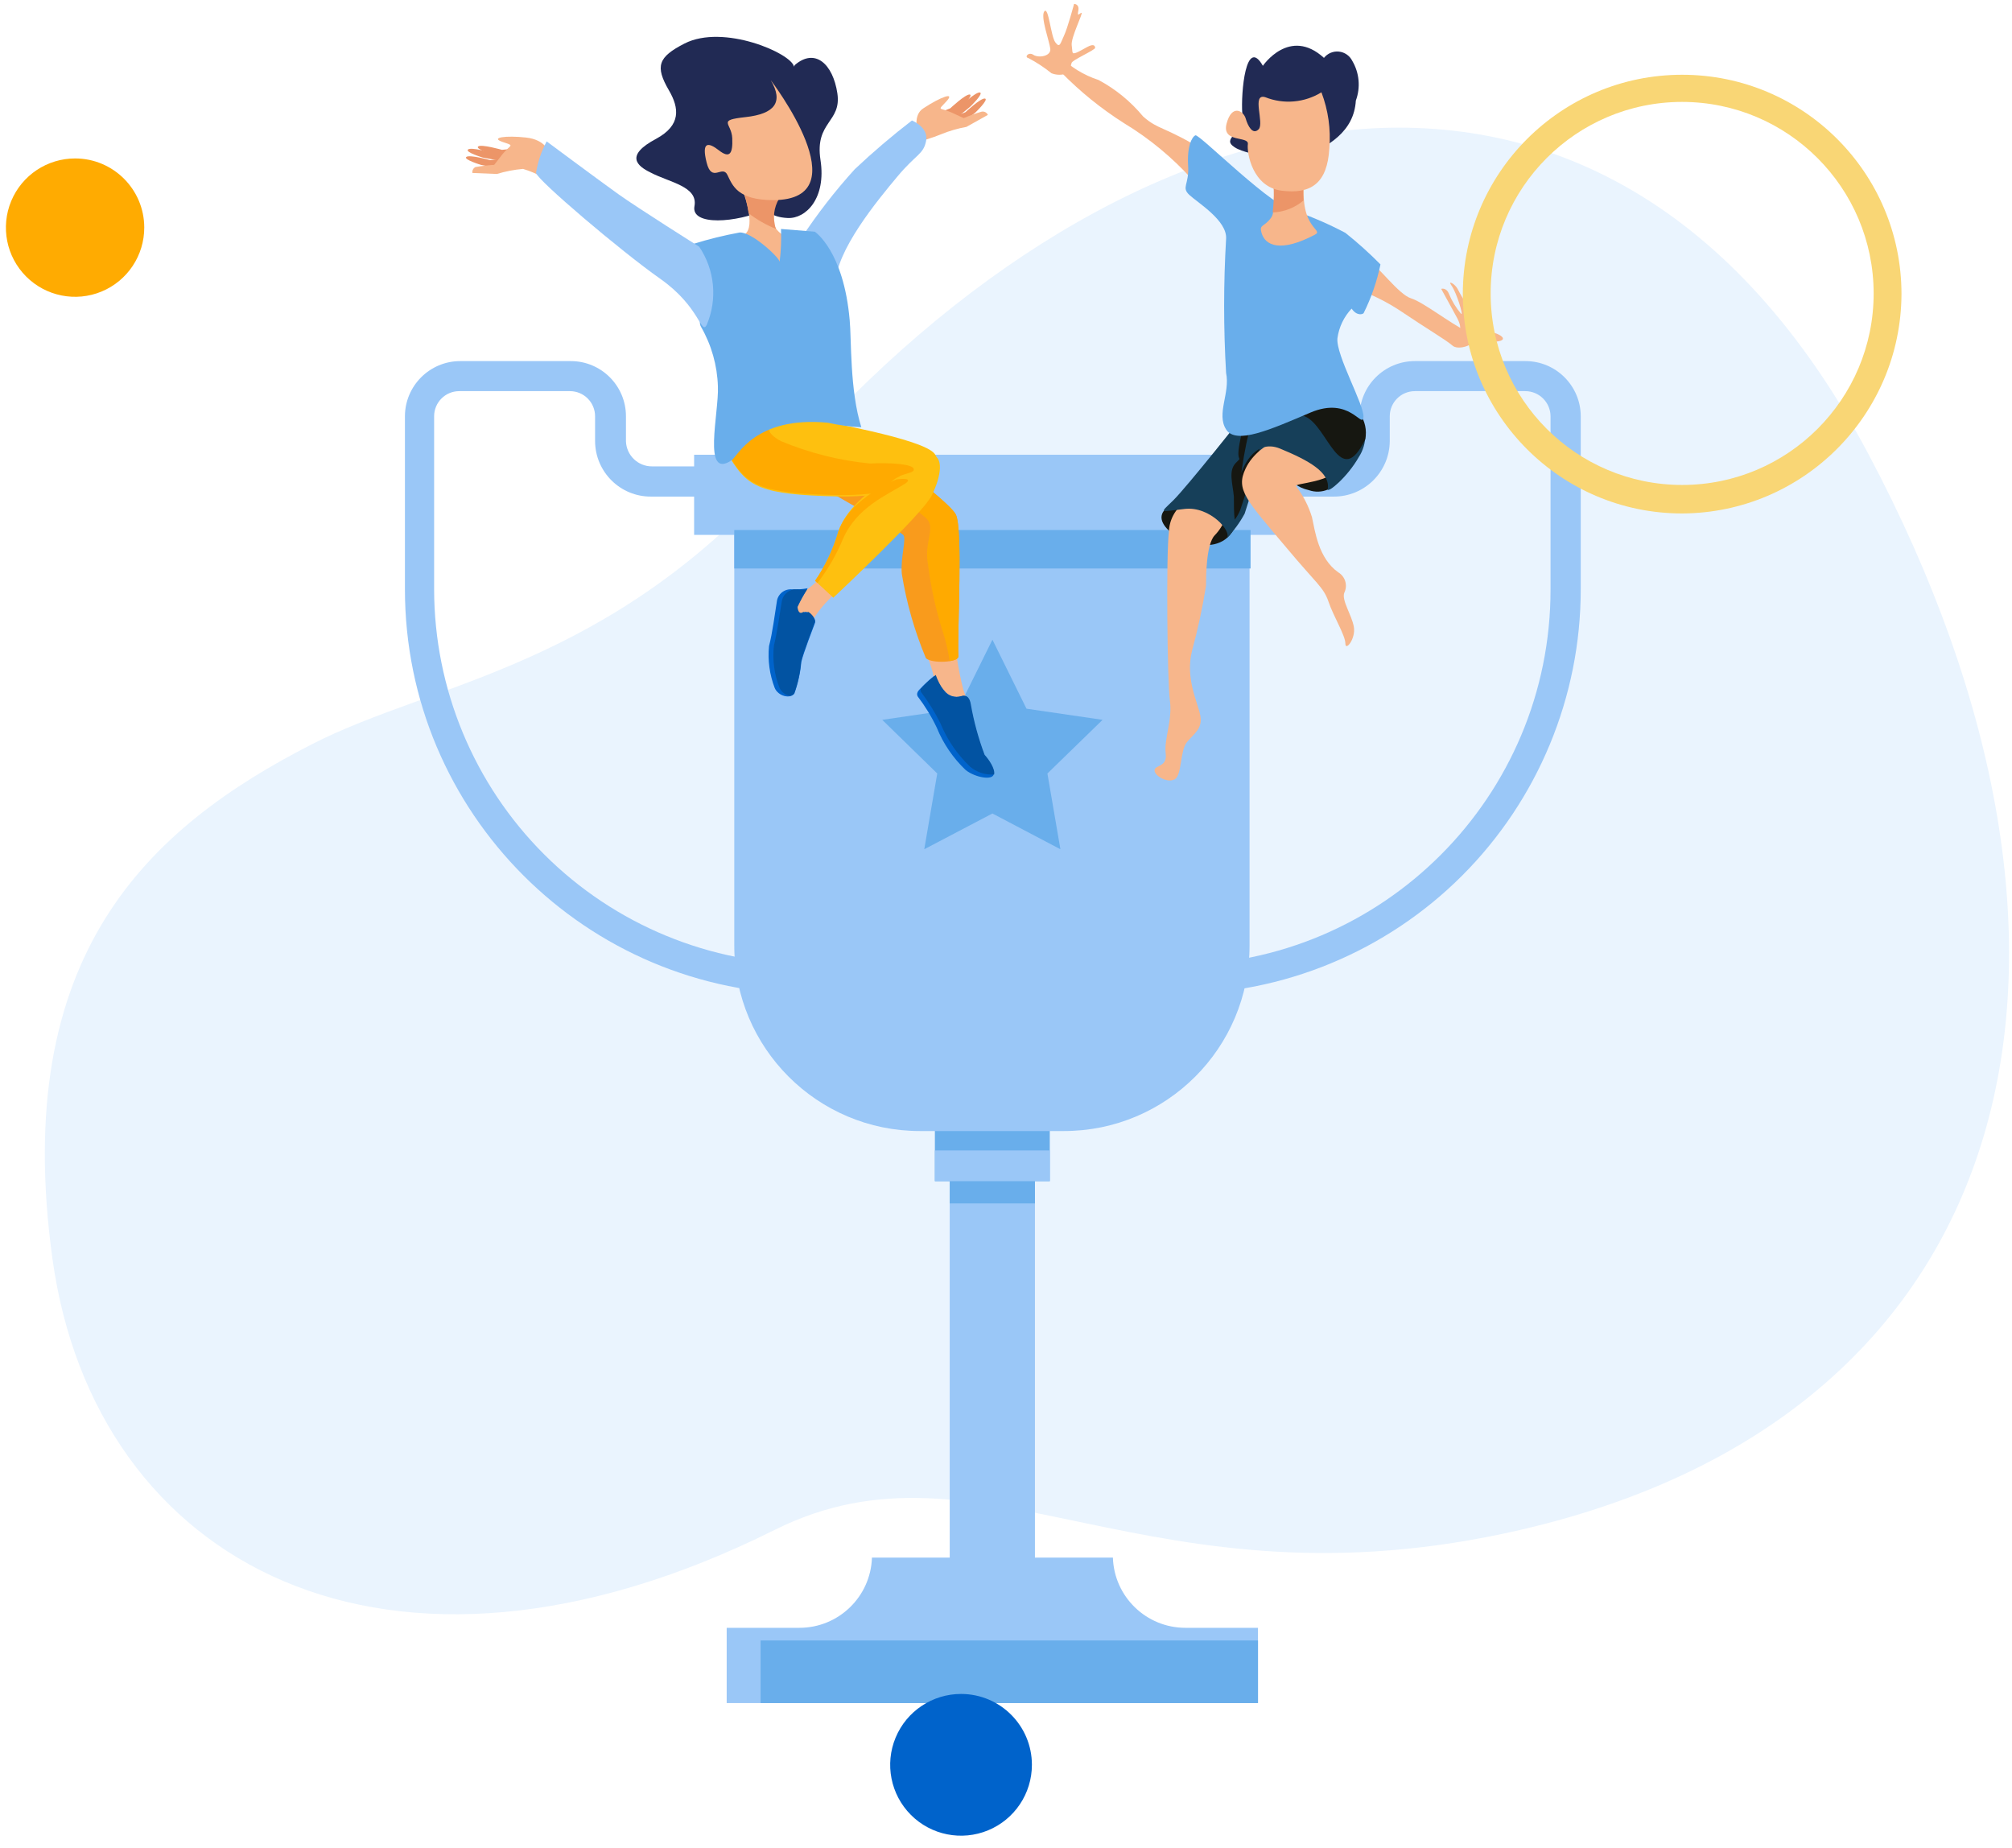
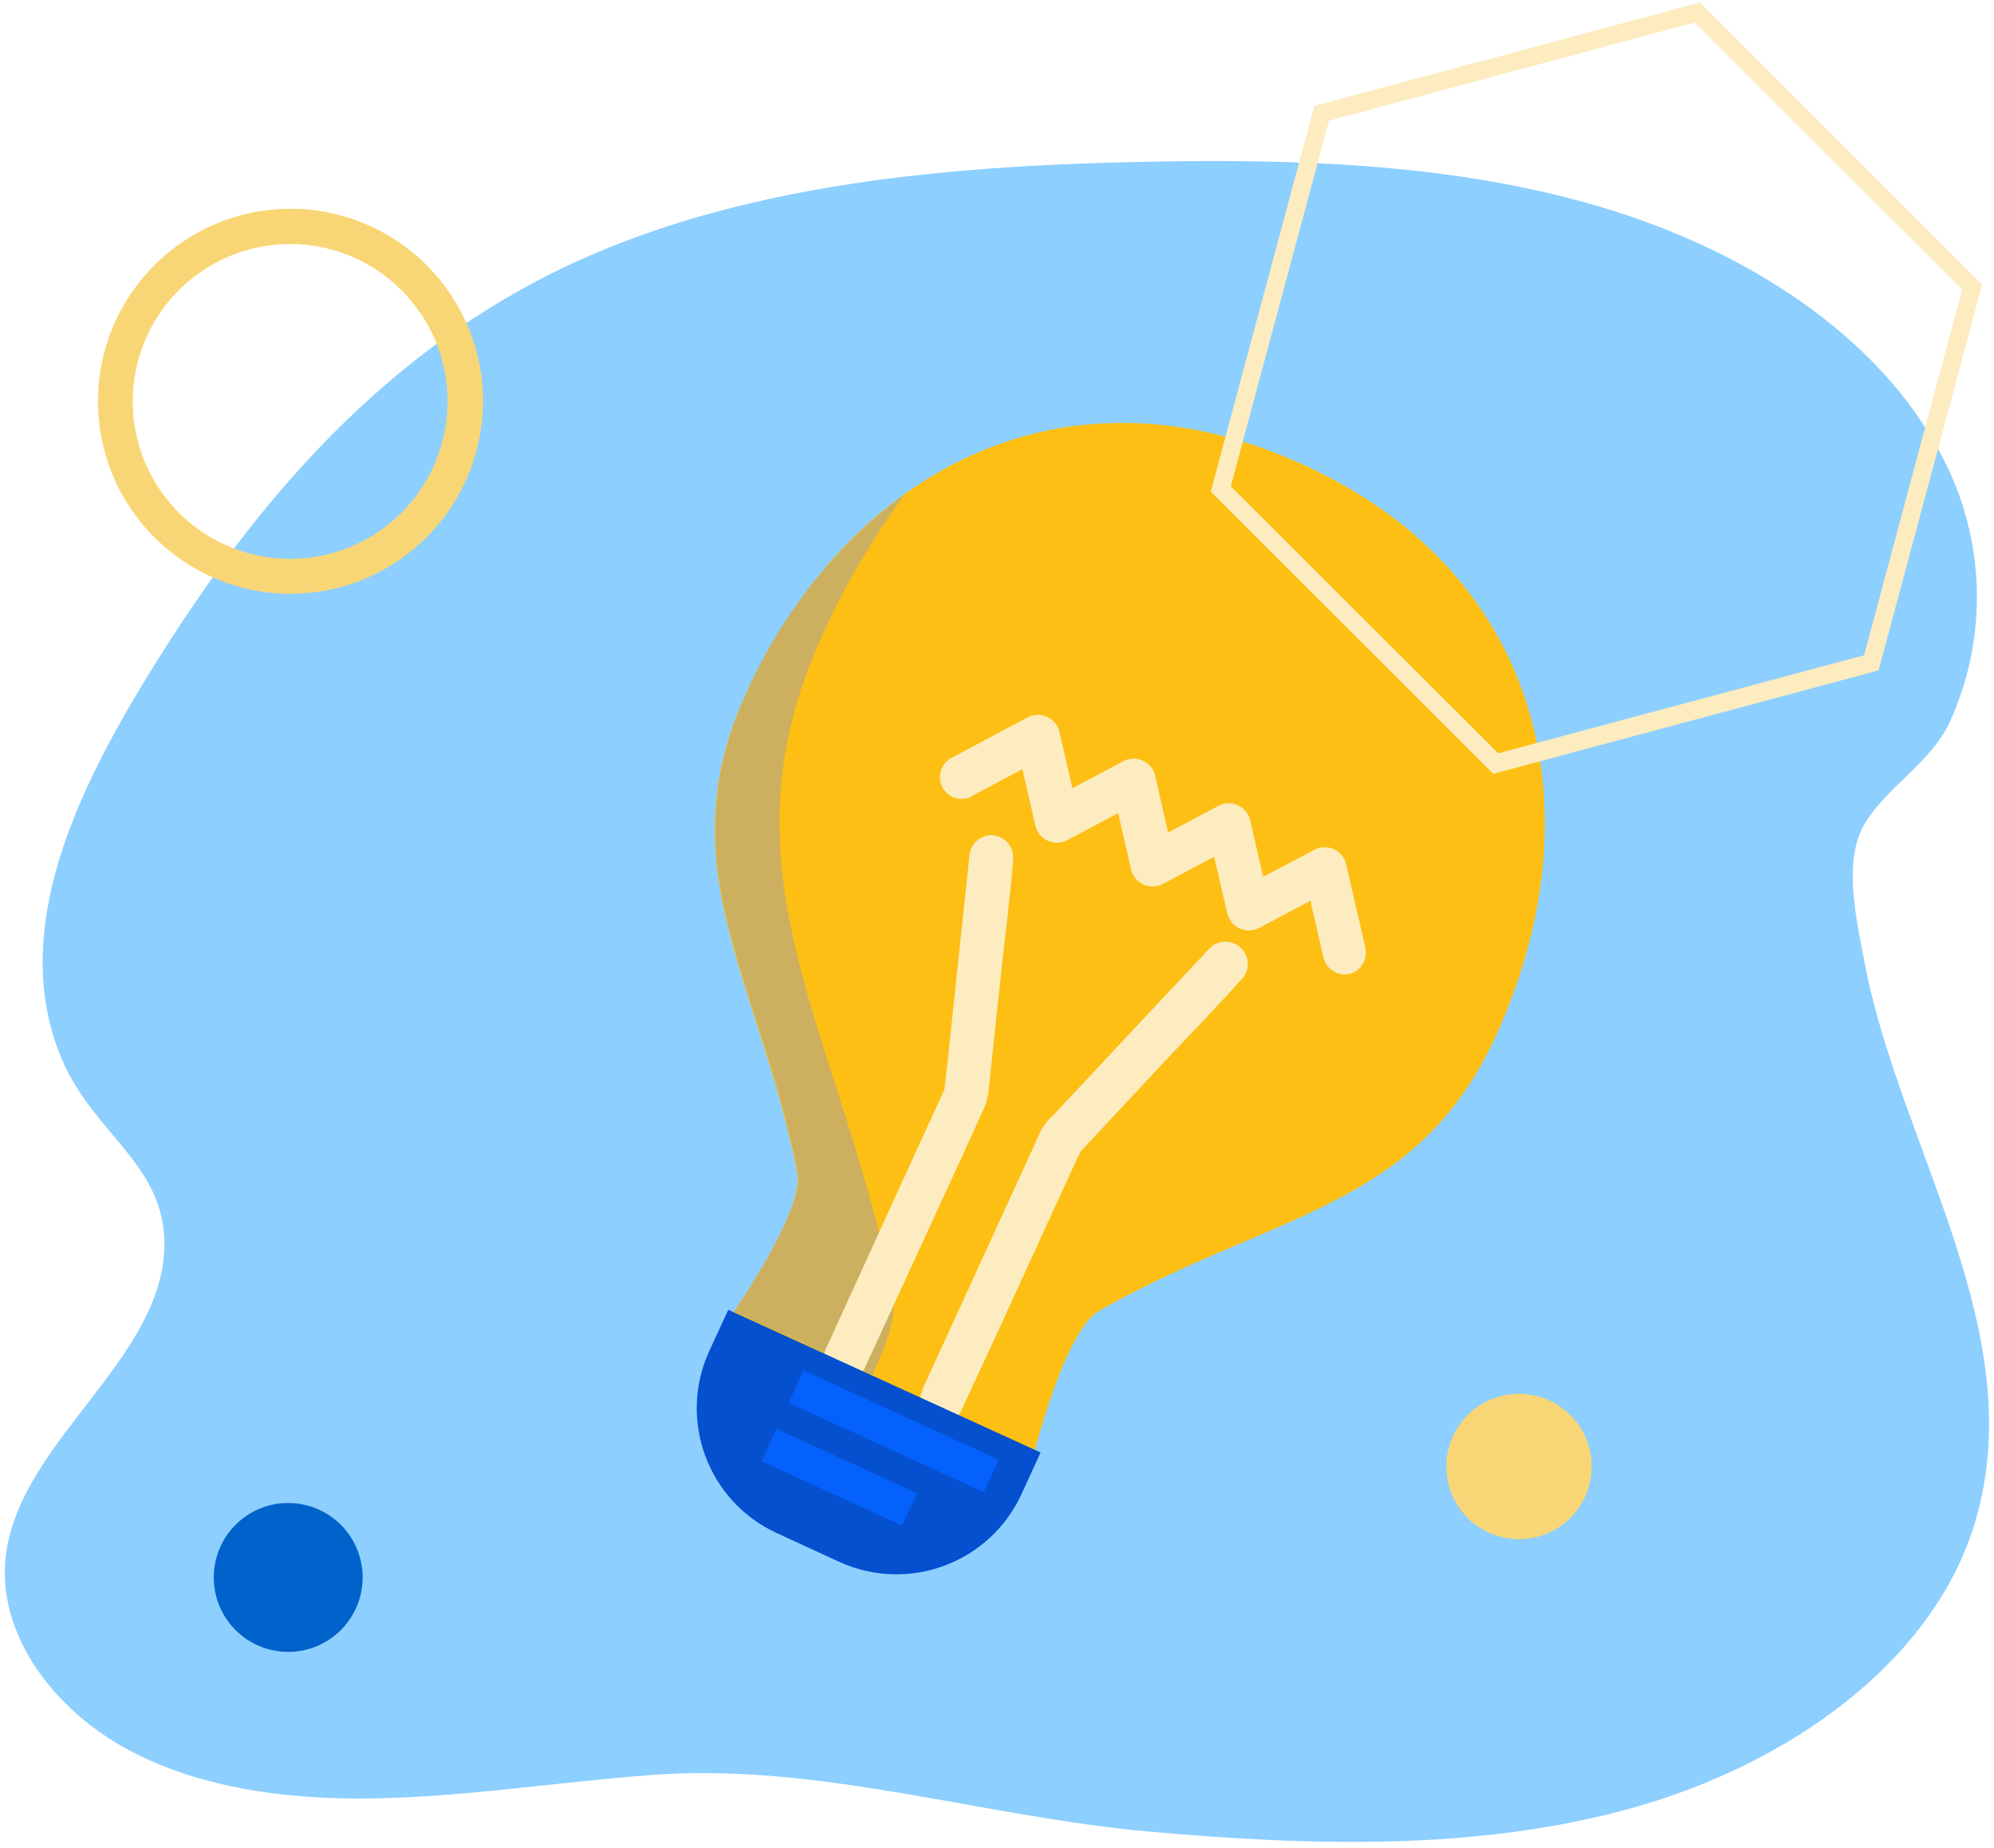
- <svg xmlns="http://www.w3.org/2000/svg" width="159px" height="146px" viewBox="0 0 159 146" version="1.1">
+ <svg xmlns="http://www.w3.org/2000/svg" width="150px" height="139px" viewBox="0 0 150 139" version="1.1">
  <g id="Landing-Page---Desktop" stroke="none" stroke-width="1" fill="none" fill-rule="evenodd">
-     <g id="Landing-Page" transform="translate(-887, -1025)" fill-rule="nonzero">
-       <g id="How-it-works-|-Section" transform="translate(0, 768)">
-         <g id="Steps-section" transform="translate(0, 208)">
-           <g id="Step-3" transform="translate(887, 49)">
-             <g id="Illustration">
-               <path d="M24.64,58.813 C34.333,53.84 48.28,52.787 62.307,36.707 C88.533,6.653 126.72,-3.507 147.64,35.853 C168.56,75.213 160.307,111.627 120.133,120.893 C90.653,127.693 77.693,112.68 61.213,120.893 C30.547,136.173 7.48,123.56 4.147,99.48 C0.813,75.4 11.747,65.413 24.64,58.813 Z" id="Path" fill="#EAF4FE" />
-               <path d="M64,78.56 C46.327,78.56 32,64.233 32,46.56 L32,32.893 C32.007,30.488 33.955,28.541 36.36,28.533 L45.107,28.533 C47.515,28.533 49.467,30.485 49.467,32.893 L49.467,34.88 C49.51,35.983 50.416,36.854 51.52,36.853 L70.867,36.853 L70.867,77.813 L69.893,78 C67.95,78.368 65.978,78.555 64,78.56 L64,78.56 Z M36.293,30.907 C35.196,30.907 34.307,31.796 34.307,32.893 L34.307,46.56 C34.314,54.427 37.447,61.969 43.015,67.525 C48.584,73.081 56.133,76.197 64,76.187 C65.527,76.186 67.052,76.065 68.56,75.827 L68.56,39.24 L51.453,39.24 C49.028,39.255 47.049,37.305 47.027,34.88 L47.027,32.893 C47.027,32.366 46.817,31.861 46.445,31.489 C46.072,31.116 45.567,30.907 45.04,30.907 L36.293,30.907 Z" id="Shape" fill="#9AC7F7" />
-               <path d="M92.907,78.56 C90.907,78.558 88.912,78.371 86.947,78 L85.987,77.813 L85.987,36.853 L105.4,36.853 C106.501,36.854 107.404,35.981 107.44,34.88 L107.44,32.893 C107.447,30.483 109.403,28.533 111.813,28.533 L120.547,28.533 C122.957,28.533 124.913,30.483 124.92,32.893 L124.92,46.56 C124.92,55.049 121.547,63.191 115.543,69.192 C109.539,75.194 101.396,78.564 92.907,78.56 Z M88.36,75.893 C89.864,76.132 91.384,76.252 92.907,76.253 C109.286,76.231 122.548,62.939 122.533,46.56 L122.533,32.893 C122.526,31.794 121.633,30.907 120.533,30.907 L111.813,30.907 C110.716,30.907 109.827,31.796 109.827,32.893 L109.827,34.88 C109.797,37.302 107.822,39.247 105.4,39.24 L88.36,39.24 L88.36,75.893 Z" id="Shape" fill="#9AC7F7" />
-               <rect id="Rectangle" fill="#9AC7F7" x="75.053" y="83.867" width="6.733" height="40.8" />
-               <rect id="Rectangle" fill="#69AEEB" x="75.053" y="91.267" width="6.733" height="3.827" />
-               <rect id="Rectangle" fill="#69AEEB" x="73.88" y="82.973" width="9.08" height="10.36" />
-               <rect id="Rectangle" fill="#9AC7F7" x="73.88" y="90.907" width="9.08" height="2.427" />
-               <path d="M93.68,128.627 C90.585,128.628 88.047,126.173 87.947,123.08 L68.907,123.08 C68.806,126.173 66.268,128.628 63.173,128.627 L57.427,128.627 L57.427,134.573 L99.413,134.573 L99.413,128.627 L93.68,128.627 Z" id="Path" fill="#9AC7F7" />
-               <path d="M58.027,41.88 L58.027,74.707 C58.027,82.807 64.593,89.373 72.693,89.373 L84.08,89.373 C92.18,89.373 98.747,82.807 98.747,74.707 L98.747,41.88 L58.027,41.88 Z" id="Path" fill="#9AC7F7" />
-               <rect id="Rectangle" fill="#9AC7F7" x="54.853" y="35.933" width="47.147" height="6.333" />
-               <polygon id="Path" fill="#69AEEB" points="78.427 50.547 81.12 56 87.133 56.88 82.773 61.12 83.8 67.107 78.427 64.28 73.04 67.107 74.067 61.12 69.72 56.88 75.733 56" />
-               <rect id="Rectangle" fill="#69AEEB" x="58.027" y="41.88" width="40.8" height="3.04" />
-               <polygon id="Path" fill="#69AEEB" points="60.107 129.627 60.107 134.573 77.24 134.573 79.613 134.573 99.413 134.573 99.413 129.627" />
-               <path d="M106,37.667 C105.543,38.622 104.44,39.082 103.44,38.733 C101.507,38.28 101.867,36.947 101.32,36.933 C100.773,36.92 105.813,36.88 106,37.667 Z" id="Path" fill="#161711" />
-               <path d="M95.907,39.747 C95.907,39.747 92.08,39.253 91.8,40.747 C91.52,42.24 96.053,44.507 97.493,41.84 C98.667,39.747 96.467,39.987 95.907,39.747 Z" id="Path" fill="#161711" />
-               <path d="M93.613,39.693 C92.86,40.236 92.401,41.098 92.373,42.027 C92.147,43.787 92.24,53.8 92.453,55.36 C92.667,56.92 91.973,58.427 92.12,59.533 C92.267,60.64 91.253,60.427 91.24,60.867 C91.227,61.307 92.267,61.907 92.84,61.573 C93.413,61.24 93.24,59.32 93.8,58.64 C94.36,57.96 95.053,57.587 94.853,56.533 C94.653,55.48 93.653,53.613 94.2,51.427 C94.66,49.737 95.03,48.023 95.307,46.293 C95.307,45.64 95.307,43 96,42.293 C96.693,41.587 97.227,40.373 96.72,39.987 C95.709,39.712 94.658,39.613 93.613,39.693 Z" id="Path" fill="#F7B68B" />
-               <path d="M98.48,32.56 C98.48,32.56 93.8,38.48 92.707,39.547 C91.613,40.613 91.613,40.44 93.627,40.213 C95.64,39.987 97.413,42.04 96.933,42.533 C97.496,41.953 97.976,41.298 98.36,40.587 C99.44,37.307 100.747,32.24 101.707,31.32 C102.667,30.4 98.987,31.307 98.48,32.56 Z" id="Path" fill="#163F59" />
-               <path d="M100.84,31.907 C100.631,31.546 100.344,31.236 100,31 C99.525,31.154 99.075,31.379 98.667,31.667 C98.628,31.803 98.597,31.941 98.573,32.08 C98.387,33.227 98.28,33.32 97.96,35.027 C97.64,36.733 98.28,35.947 97.667,36.573 C97.053,37.2 97.413,38.187 97.507,39.24 C97.507,39.787 97.507,40.573 97.573,41.067 C97.756,40.831 97.904,40.571 98.013,40.293 C98.907,37.667 100,33.667 100.84,31.907 Z" id="Path" fill="#161711" />
-               <path d="M103.093,33.893 C103.093,33.893 99.52,34.68 98.427,37.04 C97.653,38.693 98.427,39.44 101.72,43.347 C104.013,46.093 104.6,46.4 104.987,47.547 C105.373,48.693 106.32,50.213 106.32,50.853 C106.32,51.493 107.16,50.467 106.987,49.52 C106.813,48.573 106.027,47.467 106.227,46.853 C106.523,46.273 106.319,45.562 105.76,45.227 C104.173,44.107 103.92,41.933 103.68,40.867 C103.412,39.985 102.988,39.158 102.427,38.427 C102.213,38.133 105.4,38.227 106.067,36.627 C106.733,35.027 103.093,33.893 103.093,33.893 Z" id="Path" fill="#F7B68B" />
-               <path d="M98.093,37.373 C98.093,37.373 98.987,34.547 101.173,35.453 C103.36,36.36 105.173,37.32 104.92,38.667 C104.92,38.973 106.453,37.747 107.387,36.107 C108.065,35.06 108.065,33.713 107.387,32.667 C106.848,32.056 106.587,31.25 106.667,30.44 C106.773,29.787 100.707,30.947 99.893,31.173 C99.08,31.4 99.893,31.64 99.32,32.84 C99.013,33.413 98.667,33.453 98.093,37.373 Z" id="Path" fill="#163F59" />
-               <path d="M107.893,34.707 C108.03,33.995 107.871,33.259 107.453,32.667 C106.733,31.68 106.04,31.093 106.12,30.44 C106.2,29.787 100.64,30.947 99.827,31.173 C99.827,31.173 98.493,31.067 98.493,31.093 C98.227,31.68 98.627,33.2 99.147,32.747 L99.32,32.84 C99.465,32.91 99.6,32.999 99.72,33.107 C100.722,32.38 102.054,32.302 103.133,32.907 C104.947,33.667 105.907,38.813 107.893,34.707 Z" id="Path" fill="#161711" />
-               <path d="M84.347,5.787 C83.944,5.947 83.496,5.947 83.093,5.787 C82.525,5.328 81.913,4.926 81.267,4.587 C80.933,4.52 81.267,4.067 81.667,4.333 C82.067,4.6 83.08,4.453 83,3.84 C82.92,3.227 82.2,1.293 82.533,0.893 C82.867,0.493 83.04,2.867 83.4,3.347 C83.76,3.827 83.787,3.44 84.08,2.827 C84.373,2.213 84.88,0.307 84.88,0.307 C84.88,0.307 85.32,0.307 85.213,0.853 C85.107,1.4 85.307,1.04 85.467,1.013 C85.627,0.987 84.613,2.973 84.693,3.573 C84.773,4.173 84.693,4.267 84.987,4.187 C85.28,4.107 85.907,3.68 86.173,3.6 C86.44,3.52 86.52,3.6 86.547,3.773 C86.573,3.947 84.68,4.76 84.68,4.987 C84.611,5.269 84.499,5.539 84.347,5.787 L84.347,5.787 Z" id="Path" fill="#F7B68B" />
-               <path d="M115.133,26.28 C115.133,26.28 115.72,26.173 115.133,25.093 C114.547,24.013 113.893,22.827 113.893,22.827 C113.893,22.827 114.293,22.68 114.507,23.227 C114.744,23.798 115.067,24.328 115.467,24.8 C115.68,24.987 115.093,23.107 114.72,22.587 C114.347,22.067 115,22.453 115.187,22.827 C115.373,23.2 115.707,23.747 116.013,24.24 C116.32,24.733 116.48,23.533 116.013,22.573 C115.547,21.613 115.787,21.747 115.787,21.747 C115.787,21.747 116.6,21.867 116.56,23.187 C116.632,24.135 116.802,25.073 117.067,25.987 C117.067,26.4 117.68,26.387 117.867,26.293 C118.053,26.2 119.2,26.693 118.6,26.92 C118,27.147 116.48,26.8 115.933,27.013 C115.387,27.227 115.133,26.28 115.133,26.28 Z" id="Path" fill="#F7B68B" />
-               <path d="M95.28,11.973 C92.027,9.96 91.56,10.293 90.333,9.2 C89.358,8.021 88.162,7.043 86.813,6.32 C85.638,5.94 84.572,5.281 83.707,4.4 C83.6,4.267 83.133,4.88 83.88,5.733 C85.37,7.252 87.03,8.594 88.827,9.733 C90.842,10.952 92.666,12.462 94.24,14.213 C94.893,15.28 96.347,13.44 95.28,11.973 Z" id="Path" fill="#F7B68B" />
-               <path d="M106.8,22.707 C108.219,23.162 109.566,23.818 110.8,24.653 C112.773,25.987 114.227,26.827 114.8,27.32 C115.373,27.813 117.467,26.947 116.013,26.24 C114.56,25.533 112.493,23.88 111.507,23.573 C110.52,23.267 108.907,20.987 108,20.467 C107.093,19.947 106.8,22.707 106.8,22.707 Z" id="Path" fill="#F7B68B" />
-               <path d="M102.413,16.693 C103.756,17.164 105.062,17.735 106.32,18.4 C107.293,19.175 108.219,20.008 109.093,20.893 C108.817,22.23 108.369,23.525 107.76,24.747 C107.693,24.827 107.24,25 106.813,24.387 C106.205,25.028 105.813,25.844 105.693,26.72 C105.547,28.053 107.853,32.053 107.747,32.973 C107.64,33.893 106.667,31.28 103.56,32.6 C100.453,33.92 97.68,35.173 96.893,33.933 C96.107,32.693 97.227,31.067 96.893,29.467 C96.687,25.941 96.687,22.406 96.893,18.88 C97,17.427 94.64,16.013 93.987,15.4 C93.333,14.787 93.987,14.6 93.893,13.093 C93.8,11.587 94.173,10.84 94.467,10.693 C94.76,10.547 100.72,16.6 102.413,16.693 Z" id="Path" fill="#69AEEB" />
-               <path d="M107.147,7.947 C107,10.373 105.053,11.613 102.48,12.627 C102.48,12.627 98.693,12.373 97.573,11.64 C96.453,10.907 98.293,10.627 98.173,8.973 C98.053,7.32 98.453,2.84 99.8,5.2 C99.8,5.2 101.907,2.093 104.627,4.573 C104.911,4.216 105.358,4.028 105.813,4.077 C106.267,4.126 106.665,4.404 106.867,4.813 C107.426,5.763 107.529,6.913 107.147,7.947 L107.147,7.947 Z" id="Path" fill="#212A54" />
-               <path d="M100.453,13.04 C100.453,13.04 101.013,16.427 100.453,17.2 C99.893,17.973 99.493,17.707 99.693,18.4 C99.987,19.413 101.2,19.973 103.907,18.547 C104.68,18.133 102.667,18.107 103.08,14.293 C103.213,12.413 100.453,13.04 100.453,13.04 Z" id="Path" fill="#F7B68B" />
-               <path d="M100.573,16.787 C100.721,15.606 100.69,14.411 100.48,13.24 C100.951,13.112 101.433,13.027 101.92,12.987 C102.253,12.988 102.569,13.139 102.78,13.396 C102.991,13.654 103.077,13.993 103.013,14.32 C102.969,14.826 102.969,15.334 103.013,15.84 C102.329,16.42 101.47,16.754 100.573,16.787 L100.573,16.787 Z" id="Path" fill="#EC9568" />
-               <path d="M104.427,7.293 C104.964,8.703 105.178,10.216 105.053,11.72 C104.893,14.493 103.6,15.36 101.28,15.067 C98.96,14.773 98.52,12.053 98.613,11.387 C98.707,10.72 96.52,11.32 96.933,9.76 C97.347,8.2 98.267,8.76 98.44,9.36 C98.613,9.96 99,10.693 99.467,10.213 C99.933,9.733 98.88,7.347 99.987,7.68 C101.445,8.261 103.091,8.117 104.427,7.293 L104.427,7.293 Z" id="Path" fill="#F7B68B" />
-               <path d="M75.6,51.853 C75.73,52.751 75.908,53.641 76.133,54.52 C76.415,55.221 76.603,55.956 76.693,56.707 C76.693,57.427 74.213,55.933 74.027,55.373 C74.007,54.22 73.772,53.08 73.333,52.013 C72.507,50.627 75.6,51.853 75.6,51.853 Z" id="Path" fill="#F7B68B" />
-               <path d="M67.653,34.2 C67.653,34.2 74.96,39.533 75.533,40.653 C76.107,41.773 75.653,49.72 75.733,51.88 C75.733,52.347 73.653,52.453 73.173,52.013 C72.275,49.875 71.635,47.637 71.267,45.347 C71.147,44.013 71.68,42.493 71.36,42.253 C70.667,41.667 64,38.16 63.067,37.213 C62.133,36.267 59.8,33.08 60.32,32.36 C60.84,31.64 67.653,34.2 67.653,34.2 Z" id="Path" fill="#F99B1C" />
-               <path d="M73.84,53.4 C73.521,53.647 73.218,53.915 72.933,54.2 C72.733,54.453 72.347,54.667 72.52,55.027 C73.107,55.794 73.612,56.621 74.027,57.493 C74.543,58.764 75.325,59.909 76.32,60.853 C77.093,61.453 78.4,61.653 78.52,61.213 C78.64,60.773 78.08,59.987 77.773,59.667 C77.284,58.371 76.918,57.031 76.68,55.667 C76.6,55.173 76.373,54.893 75.96,55.013 C75.467,55.161 74.935,54.985 74.627,54.573 C74.308,54.223 74.043,53.828 73.84,53.4 L73.84,53.4 Z" id="Path" fill="#0063CB" />
-               <path d="M74.573,54.547 C74.891,55.004 75.477,55.19 76,55 C76.413,54.88 76.64,55.16 76.72,55.653 C76.958,57.018 77.324,58.357 77.813,59.653 C78.12,59.973 78.667,60.76 78.56,61.2 C77.873,61.248 77.195,61.028 76.667,60.587 C75.651,59.623 74.851,58.455 74.32,57.16 C73.884,56.282 73.366,55.448 72.773,54.667 C72.748,54.584 72.748,54.496 72.773,54.413 C72.869,54.327 72.958,54.233 73.04,54.133 C73.325,53.848 73.628,53.581 73.947,53.333 C74.097,53.765 74.308,54.174 74.573,54.547 L74.573,54.547 Z" id="Path" fill="#0253A2" />
-               <path d="M68.48,36.653 C68.813,36.44 69.4,35.973 69.707,35.72 C71.92,37.373 75.16,39.893 75.533,40.653 C76.107,41.827 75.653,49.72 75.733,51.88 C75.733,52.053 75.44,52.187 75.04,52.24 C74.929,51.41 74.737,50.593 74.467,49.8 C73.936,48.099 73.556,46.355 73.333,44.587 C73,42.76 74.027,41.68 73.147,40.907 C72.267,40.133 68,36.96 68.48,36.653 Z" id="Path" fill="#FFAA00" />
-               <path d="M65.893,47 C65.275,47.558 64.733,48.195 64.28,48.893 C64.08,49.467 63.907,49.84 63.44,49.6 C62.883,49.023 62.627,48.22 62.747,47.427 C62.96,47.027 64.387,46.307 64.733,45.68 C65.08,45.053 65.853,47.253 65.853,47.253 L65.893,47 Z" id="Path" fill="#F7B68B" />
-               <path d="M63.827,46.48 C63.432,46.557 63.029,46.589 62.627,46.573 C62.331,46.536 62.032,46.62 61.799,46.805 C61.565,46.991 61.417,47.263 61.387,47.56 C61.253,48.387 61.04,50.04 60.773,51.053 C60.662,52.18 60.818,53.317 61.227,54.373 C61.507,55.013 62.44,55.24 62.773,54.813 C63.062,54.014 63.246,53.18 63.32,52.333 C63.467,51.64 64.32,49.467 64.413,49.2 C64.507,48.933 63.853,48.133 63.493,48.4 C63.133,48.667 62.973,48.213 63.027,47.96 C63.261,47.45 63.528,46.955 63.827,46.48 L63.827,46.48 Z" id="Path" fill="#0063CB" />
-               <path d="M61.773,47.573 C61.833,47.062 62.225,46.654 62.733,46.573 L63.04,46.573 C63.288,46.6 63.538,46.6 63.787,46.573 C63.503,47 63.249,47.445 63.027,47.907 C63.027,48.16 63.133,48.613 63.493,48.347 L63.493,48.347 C63.573,48.44 63.693,48.48 63.867,48.347 C64.173,48.507 64.467,48.947 64.4,49.133 C64.333,49.32 63.453,51.573 63.307,52.267 C63.236,53.127 63.052,53.974 62.76,54.787 C62.677,54.892 62.559,54.963 62.427,54.987 C62.062,54.923 61.753,54.683 61.6,54.347 C61.184,53.283 61.033,52.135 61.16,51 C61.413,50.04 61.64,48.333 61.773,47.573 Z" id="Path" fill="#0253A2" />
-               <path d="M63.2,32.867 C64.907,33.307 72.96,34.64 73.867,35.867 C74.773,37.093 72.253,39.36 66.173,39.227 C60.093,39.093 59.08,38.467 57.693,36.187 C56.307,33.907 61.92,32.533 63.2,32.867 Z" id="Path" fill="#FEC00F" />
-               <path d="M70.853,37.48 C70.853,37.48 67.173,39.267 66.253,42 C65.85,43.387 65.229,44.701 64.413,45.893 L65.853,47.227 C65.853,47.227 72.88,40.653 73.627,39.16 C74.373,37.667 74.667,35.947 73.48,35.933 C72.293,35.92 70.853,37.48 70.853,37.48 Z" id="Path" fill="#FEC00F" />
-               <polygon id="Path" fill="#89D5DA" points="65.853 47.267 65.853 47.267 64.6 46.067" />
-               <path d="M71.493,38.24 C70.16,39.08 67.72,40.067 66.627,42.56 C66.111,43.814 65.43,44.994 64.6,46.067 L64.413,45.893 C65.229,44.701 65.85,43.387 66.253,42 C67.173,39.333 70.853,37.88 70.853,37.88 C70.853,37.88 72.36,37.667 71.493,38.24 Z" id="Path" fill="#FFAA00" />
-               <path d="M63.2,32.867 L63.44,32.867 C62.653,33 61.627,33.187 61.213,33.32 C60.493,33.533 60.52,34.227 61.707,34.853 C63.956,35.794 66.333,36.392 68.76,36.627 C70.093,36.547 72.493,36.627 72.187,37.187 C72.067,37.387 71.227,37.48 71.027,37.68 C70.227,38 70,38.933 68.72,39.013 C67.865,39.099 67.006,39.135 66.147,39.12 C60.067,38.987 59.053,38.36 57.667,36.08 C57.195,35.356 56.907,34.527 56.827,33.667 C56.733,32.333 61.92,32.533 63.2,32.867 Z" id="Path" fill="#FFAA00" />
-               <path d="M62.747,5.267 C62.547,4.213 57.173,1.867 54.093,3.44 C52.013,4.507 51.747,5.227 52.867,7.147 C53.68,8.547 53.827,9.893 51.867,10.96 C49.347,12.293 50.36,13.12 51.4,13.627 C52.92,14.427 55.173,14.72 54.88,16.293 C54.587,17.867 58.173,17.627 60.613,16.533 C60.613,16.533 60.827,17.16 62.253,17.227 C63.68,17.293 65.307,15.68 64.84,12.64 C64.373,9.6 66.52,9.68 66.173,7.373 C65.827,5.067 64.413,3.747 62.8,5.147" id="Path" fill="#212A54" />
-               <path d="M62.893,19.173 C62.053,18.72 61.347,18.347 61.16,17.733 C60.988,16.93 61.179,16.091 61.68,15.44 C61.68,15.44 58.16,13.587 58.6,14.773 C59.04,15.96 59.867,18.573 58.4,18.667 C58.149,18.671 57.9,18.721 57.667,18.813 C58.36,20.613 59.533,21.787 60.733,21.653 C61.707,21.547 62.48,20.587 62.893,19.173 Z" id="Path" fill="#F7B68B" />
-               <path d="M61.333,18.093 C60.556,17.781 59.825,17.364 59.16,16.853 C59.058,16.147 58.893,15.45 58.667,14.773 C58.227,13.587 61.747,15.44 61.747,15.44 C61.245,16.091 61.055,16.93 61.227,17.733 C61.242,17.858 61.278,17.98 61.333,18.093 L61.333,18.093 Z" id="Path" fill="#EC9568" />
-               <path d="M60.907,6.333 C60.907,6.333 68.16,15.8 61.107,15.813 C58.253,15.813 57.88,14.627 57.48,13.813 C57.08,13 56.253,14.493 55.84,12.84 C55.427,11.187 55.96,11.213 56.813,11.88 C57.667,12.547 57.92,12.147 57.867,10.92 C57.813,9.693 56.627,9.507 58.92,9.253 C61.213,9 61.947,8.08 60.907,6.333 Z" id="Path" fill="#F7B68B" />
-               <path d="M40.187,11.933 L38.853,12.067 C38.853,12.067 37.24,11.6 36.987,11.813 C36.733,12.027 38.16,12.453 38.16,12.453 L40.08,12.813 L40.187,11.933 Z" id="Path" fill="#EC9568" />
-               <path d="M40.067,12.533 L38.733,12.653 C38.733,12.653 37.12,12.2 36.853,12.4 C36.587,12.6 38.04,13.04 38.04,13.04 L40,13.4 L40.067,12.533 Z" id="Path" fill="#EC9568" />
-               <path d="M41,11.707 L39.667,11.84 C39.667,11.84 38.04,11.373 37.787,11.573 C37.533,11.773 38.973,12.227 38.973,12.227 L40.88,12.573 L41,11.707 Z" id="Path" fill="#EC9568" />
-               <path d="M43.373,12.04 C43.373,12.04 43.147,11.04 41.56,10.867 C39.973,10.693 38.707,10.867 39.707,11.213 C40.707,11.56 40.387,11.36 39.707,12.187 L39.053,13.027 C38.557,13.058 38.063,13.115 37.573,13.2 C37.399,13.286 37.302,13.475 37.333,13.667 L39.267,13.747 C39.94,13.541 40.632,13.407 41.333,13.347 C41.891,13.512 42.428,13.74 42.933,14.027 L43.373,12.04 Z" id="Path" fill="#F7B68B" />
-               <path d="M74.667,8.88 L75.893,8.387 C75.893,8.387 77.12,7.24 77.44,7.307 C77.76,7.373 76.693,8.413 76.693,8.413 L75.173,9.667 L74.667,8.88 Z" id="Path" fill="#EC9568" />
-               <path d="M75.067,9.347 L76.293,8.867 C76.293,8.867 77.52,7.72 77.84,7.787 C78.16,7.853 77.08,8.893 77.08,8.893 L75.547,10.08 L75.067,9.347 Z" id="Path" fill="#EC9568" />
-               <path d="M73.867,9.04 L75.093,8.56 C75.093,8.56 76.32,7.413 76.64,7.467 C76.96,7.52 75.88,8.587 75.88,8.587 L74.347,9.773 L73.867,9.04 Z" id="Path" fill="#EC9568" />
-               <path d="M72.52,10.413 C72.52,10.413 72.107,9.08 72.987,8.547 C74.32,7.667 75.533,7.213 74.787,8.013 C74.04,8.813 74.24,8.453 75.2,8.893 L76.16,9.333 C76.616,9.136 77.083,8.966 77.56,8.827 C77.768,8.777 77.982,8.884 78.067,9.08 L76.373,10.027 C75.683,10.151 75.008,10.347 74.36,10.613 C73.644,10.905 72.903,11.132 72.147,11.293 L72.52,10.413 Z" id="Path" fill="#F7B68B" />
-               <path d="M63.307,18.84 C64.577,16.911 65.995,15.084 67.547,13.373 C68.988,12.014 70.497,10.728 72.067,9.52 C72.067,9.52 73.4,10.053 73.187,11.133 C72.973,12.213 72.413,12.16 70.92,13.947 C69.427,15.733 65.973,19.88 66.04,22.48 C66.107,25.08 63.36,19.12 63.307,18.84 Z" id="Path" fill="#9AC7F7" />
-               <path d="M54.813,19.267 C56.003,18.896 57.214,18.598 58.44,18.373 C59.373,18.293 61.547,20.307 61.613,20.68 C61.718,19.822 61.754,18.957 61.72,18.093 L64.387,18.307 C64.387,18.307 66.667,19.8 67.147,25.293 C67.293,26.76 67.147,30.867 68.067,33.76 C67.169,33.716 66.277,33.596 65.4,33.4 C59.653,32.867 58.293,36.067 57.813,36.373 C55.467,37.947 56.827,32.613 56.733,30.533 C56.683,28.879 56.225,27.262 55.4,25.827 C54.827,24.827 57.24,23.253 54.813,19.267 Z" id="Path" fill="#69AEEB" />
-               <path d="M55.253,19.493 C55.253,19.493 50.4,16.44 48.853,15.333 C47.307,14.227 43.2,11.173 43.2,11.173 C42.781,11.951 42.497,12.794 42.36,13.667 C42.48,14.24 49.027,19.813 52.173,22.027 C55.32,24.24 55.387,26.48 55.84,25.693 C56.713,23.662 56.492,21.325 55.253,19.493 Z" id="Path" fill="#9AC7F7" />
-               <path d="M11.4,17.973 C11.405,20.187 10.075,22.185 8.032,23.035 C5.988,23.884 3.633,23.417 2.068,21.852 C0.503,20.287 0.036,17.932 0.885,15.888 C1.735,13.845 3.733,12.515 5.947,12.52 C8.955,12.527 11.393,14.965 11.4,17.973 L11.4,17.973 Z" id="Path" fill="#FFAB01" />
-               <path d="M81.547,139.453 C81.547,141.72 80.181,143.762 78.087,144.628 C75.992,145.494 73.583,145.013 71.982,143.408 C70.382,141.804 69.906,139.393 70.777,137.301 C71.648,135.209 73.694,133.848 75.96,133.853 C79.048,133.861 81.547,136.366 81.547,139.453 Z" id="Path" fill="#0063CB" />
-               <path d="M132.933,40.573 C123.36,40.573 115.6,32.813 115.6,23.24 C115.6,13.667 123.36,5.907 132.933,5.907 C142.506,5.907 150.267,13.667 150.267,23.24 C150.223,32.795 142.488,40.53 132.933,40.573 Z M132.933,8.053 C124.575,8.053 117.8,14.829 117.8,23.187 C117.8,31.545 124.575,38.32 132.933,38.32 C141.291,38.32 148.067,31.545 148.067,23.187 C148.059,14.832 141.288,8.061 132.933,8.053 Z" id="Shape" fill="#F9D675" />
+     <g id="1.0.0.-Landing-Page---Default-(Homeschool)" transform="translate(-705, -1794)">
+       <g id="How-it-works-|-Section" transform="translate(0, 1380)">
+         <g id="Steps-section" transform="translate(0, 364)">
+           <g id="Step-3" transform="translate(700, 40)">
+             <g id="Ilus-Step-3">
+               <rect id="Rectangle" x="0" y="0" width="160" height="160" />
+               <path d="M151.093,44.333 C146.333,35.16 136.187,28.733 125.253,25.52 C114.32,22.307 102.587,21.933 91.027,22.173 C75.267,22.493 58.933,24 45.413,31.12 C31.893,38.24 22.667,49.92 15.387,62.04 C10.227,70.667 5.773,80.76 9.72,89.84 C12.04,95.173 17.12,97.507 17.36,103.173 C17.707,112 6.573,118.213 5.453,126.92 C4.68,132.84 8.987,138.64 14.787,141.707 C20.587,144.773 27.733,145.507 34.547,145.253 C41.36,145 48.093,143.92 54.907,143.467 C67.107,142.76 79.293,146.707 91.453,147.787 C103.613,148.867 116.173,149.253 127.813,146 C139.453,142.747 150.147,135.213 153.44,124.947 C158.067,110.427 147.853,96.333 145.24,82.28 C144.68,79.307 143.613,74.813 145.24,72.027 C146.867,69.24 150.173,67.453 151.64,64.387 C154.587,57.981 154.385,50.569 151.093,44.333 Z" id="Path" fill="#8DCFFE" fill-rule="nonzero" />
+               <path d="M124.733,120.307 C124.739,122.52 123.409,124.518 121.365,125.368 C119.321,126.218 116.966,125.751 115.401,124.186 C113.836,122.62 113.369,120.266 114.219,118.222 C115.068,116.178 117.067,114.848 119.28,114.853 C122.289,114.861 124.726,117.298 124.733,120.307 Z" id="Path" fill="#F9D675" fill-rule="nonzero" />
+               <path d="M117.493,88 C125.12,71.413 121.333,53.333 103.107,44.987 C84.88,36.64 68.72,45.573 61.093,62.227 C55.147,75.213 62.187,83.893 64.973,98.227 C65.533,101.053 60.173,108.72 60.173,108.72 L82.84,119.133 C82.84,119.133 85.147,110.053 87.653,108.627 C100.36,101.333 111.533,101.053 117.493,88 Z" id="Path" fill="#FDBF14" fill-rule="nonzero" />
+               <path d="M72.2,107.493 C68.333,87.72 58.613,75.72 66.867,57.773 C68.57,54.005 70.671,50.429 73.133,47.107 C67.89,50.999 63.754,56.192 61.133,62.173 C55.187,75.16 62.227,83.84 65.013,98.173 C65.573,101 60.213,108.667 60.213,108.667 L70.627,113.44 C71.693,111.16 72.467,108.907 72.2,107.493 Z" id="Path" fill="#CCB060" fill-rule="nonzero" />
+               <path d="M78.093,69.893 L83.84,66.84 L81.44,65.8 L82.893,72.147 C83.021,72.642 83.369,73.051 83.837,73.257 C84.306,73.462 84.842,73.441 85.293,73.2 L91.04,70.147 L88.64,69.093 L90.093,75.44 C90.221,75.935 90.569,76.344 91.037,76.55 C91.506,76.755 92.042,76.735 92.493,76.493 L98.24,73.44 L95.853,72.4 L97.333,78.747 C97.461,79.242 97.809,79.651 98.277,79.857 C98.746,80.062 99.282,80.041 99.733,79.8 L105.493,76.747 L103.107,75.693 L104.56,82.053 C104.783,82.93 105.665,83.468 106.547,83.267 C107.378,83.021 107.886,82.184 107.72,81.333 L106.253,74.973 C106.126,74.481 105.779,74.075 105.313,73.872 C104.847,73.669 104.314,73.692 103.867,73.933 L98.093,76.973 L100.493,78.027 L99.04,71.68 C98.916,71.186 98.57,70.776 98.104,70.57 C97.638,70.364 97.102,70.385 96.653,70.627 L90.893,73.667 L93.333,74.667 L91.893,68.32 C91.766,67.825 91.418,67.416 90.949,67.21 C90.481,67.005 89.944,67.025 89.493,67.267 L83.747,70.32 L86.147,71.373 L84.693,65.027 C84.566,64.531 84.218,64.122 83.749,63.917 C83.281,63.711 82.744,63.732 82.293,63.973 L76.547,67.027 C76.035,67.312 75.714,67.85 75.705,68.436 C75.697,69.023 76.002,69.569 76.505,69.869 C77.009,70.17 77.635,70.179 78.147,69.893 L78.093,69.893 Z" id="Path" fill="#FCECC0" fill-rule="nonzero" />
+               <path d="M77.92,74.427 L76.253,90.147 L76,92.333 L76.24,91.533 L73.187,98.2 L68.347,108.8 L67.227,111.253 C66.778,112.03 67.019,113.022 67.773,113.507 C68.548,113.97 69.551,113.727 70.027,112.96 L72.693,107.173 L77.333,97.08 L78.813,93.827 C79.093,93.284 79.278,92.698 79.36,92.093 L80.32,83.107 C80.613,80.307 81,77.493 81.213,74.68 C81.213,74.68 81.213,74.573 81.213,74.52 C81.229,73.615 80.518,72.863 79.613,72.827 C78.711,72.818 77.963,73.525 77.92,74.427 Z" id="Path" fill="#FCECC0" fill-rule="nonzero" />
+               <path d="M96,81.333 L91.093,86.56 L84.333,93.787 C83.928,94.135 83.586,94.55 83.32,95.013 L82.107,97.68 L77.587,107.547 L74.427,114.44 L74.427,114.547 C73.991,115.329 74.229,116.315 74.973,116.813 C75.752,117.278 76.759,117.035 77.24,116.267 L79.907,110.52 L84.507,100.467 L86.013,97.187 C86.013,97.093 86.333,96.68 86.307,96.573 C86.28,96.467 85.92,96.987 86.093,96.827 C86.267,96.667 86.24,96.667 86.32,96.587 L92.547,89.92 C94.453,87.88 96.387,85.92 98.267,83.813 L98.373,83.707 C99.029,83.051 99.029,81.989 98.373,81.333 C97.718,80.678 96.655,80.678 96,81.333 L96,81.333 Z" id="Path" fill="#FCECC0" fill-rule="nonzero" />
+               <path d="M59.787,108.533 L58.347,111.653 C55.982,116.838 58.261,122.958 63.44,125.333 L68.133,127.493 C73.325,129.868 79.459,127.588 81.84,122.4 L83.28,119.267 L59.787,108.533 Z" id="Path" fill="#0450CF" fill-rule="nonzero" />
+               <polygon id="Rectangle" fill="#0561FC" fill-rule="nonzero" transform="translate(72.22367, 117.6691) rotate(-65.38) translate(-72.22367, -117.6691) " points="70.884 109.596 73.564 109.596 73.564 125.742 70.884 125.742" />
+               <polygon id="Rectangle" fill="#0561FC" fill-rule="nonzero" transform="translate(68.13607, 121.1263) rotate(-65.38) translate(-68.13607, -121.1263) " points="66.796 115.313 69.476 115.313 69.476 126.94 66.796 126.94" />
+               <path d="M26.827,54.667 C18.833,54.652 12.364,48.163 12.373,40.169 C12.383,32.175 18.869,25.702 26.862,25.707 C34.856,25.712 41.333,32.193 41.333,40.187 C41.33,44.031 39.799,47.716 37.079,50.431 C34.358,53.147 30.671,54.67 26.827,54.667 L26.827,54.667 Z M26.827,28.36 C22.037,28.36 17.718,31.246 15.887,35.672 C14.055,40.098 15.07,45.192 18.459,48.577 C21.848,51.962 26.943,52.972 31.367,51.135 C35.791,49.298 38.672,44.977 38.667,40.187 C38.659,33.653 33.361,28.36 26.827,28.36 Z" id="Shape" fill="#F9D675" fill-rule="nonzero" />
+               <path d="M32.28,128.653 C32.287,131.746 29.786,134.259 26.693,134.267 C23.601,134.274 21.087,131.773 21.08,128.68 C21.073,125.587 23.574,123.074 26.667,123.067 C28.152,123.063 29.578,123.65 30.63,124.697 C31.683,125.745 32.276,127.168 32.28,128.653 L32.28,128.653 Z" id="Path" fill="#0063CB" fill-rule="nonzero" />
+               <path d="M117.333,68.213 L96.08,46.987 L103.867,17.973 L104.24,17.867 L132.88,10.187 L154.107,31.413 L146.32,60.427 L145.947,60.533 L117.333,68.213 Z M97.587,46.587 L117.707,66.667 L145.227,59.293 L152.6,31.787 L132.48,11.693 L104.973,19.08 L97.587,46.587 Z" id="Shape" fill="#FCECC0" fill-rule="nonzero" />
            </g>
          </g>
        </g>
      </g>
    </g>
  </g>
</svg>
